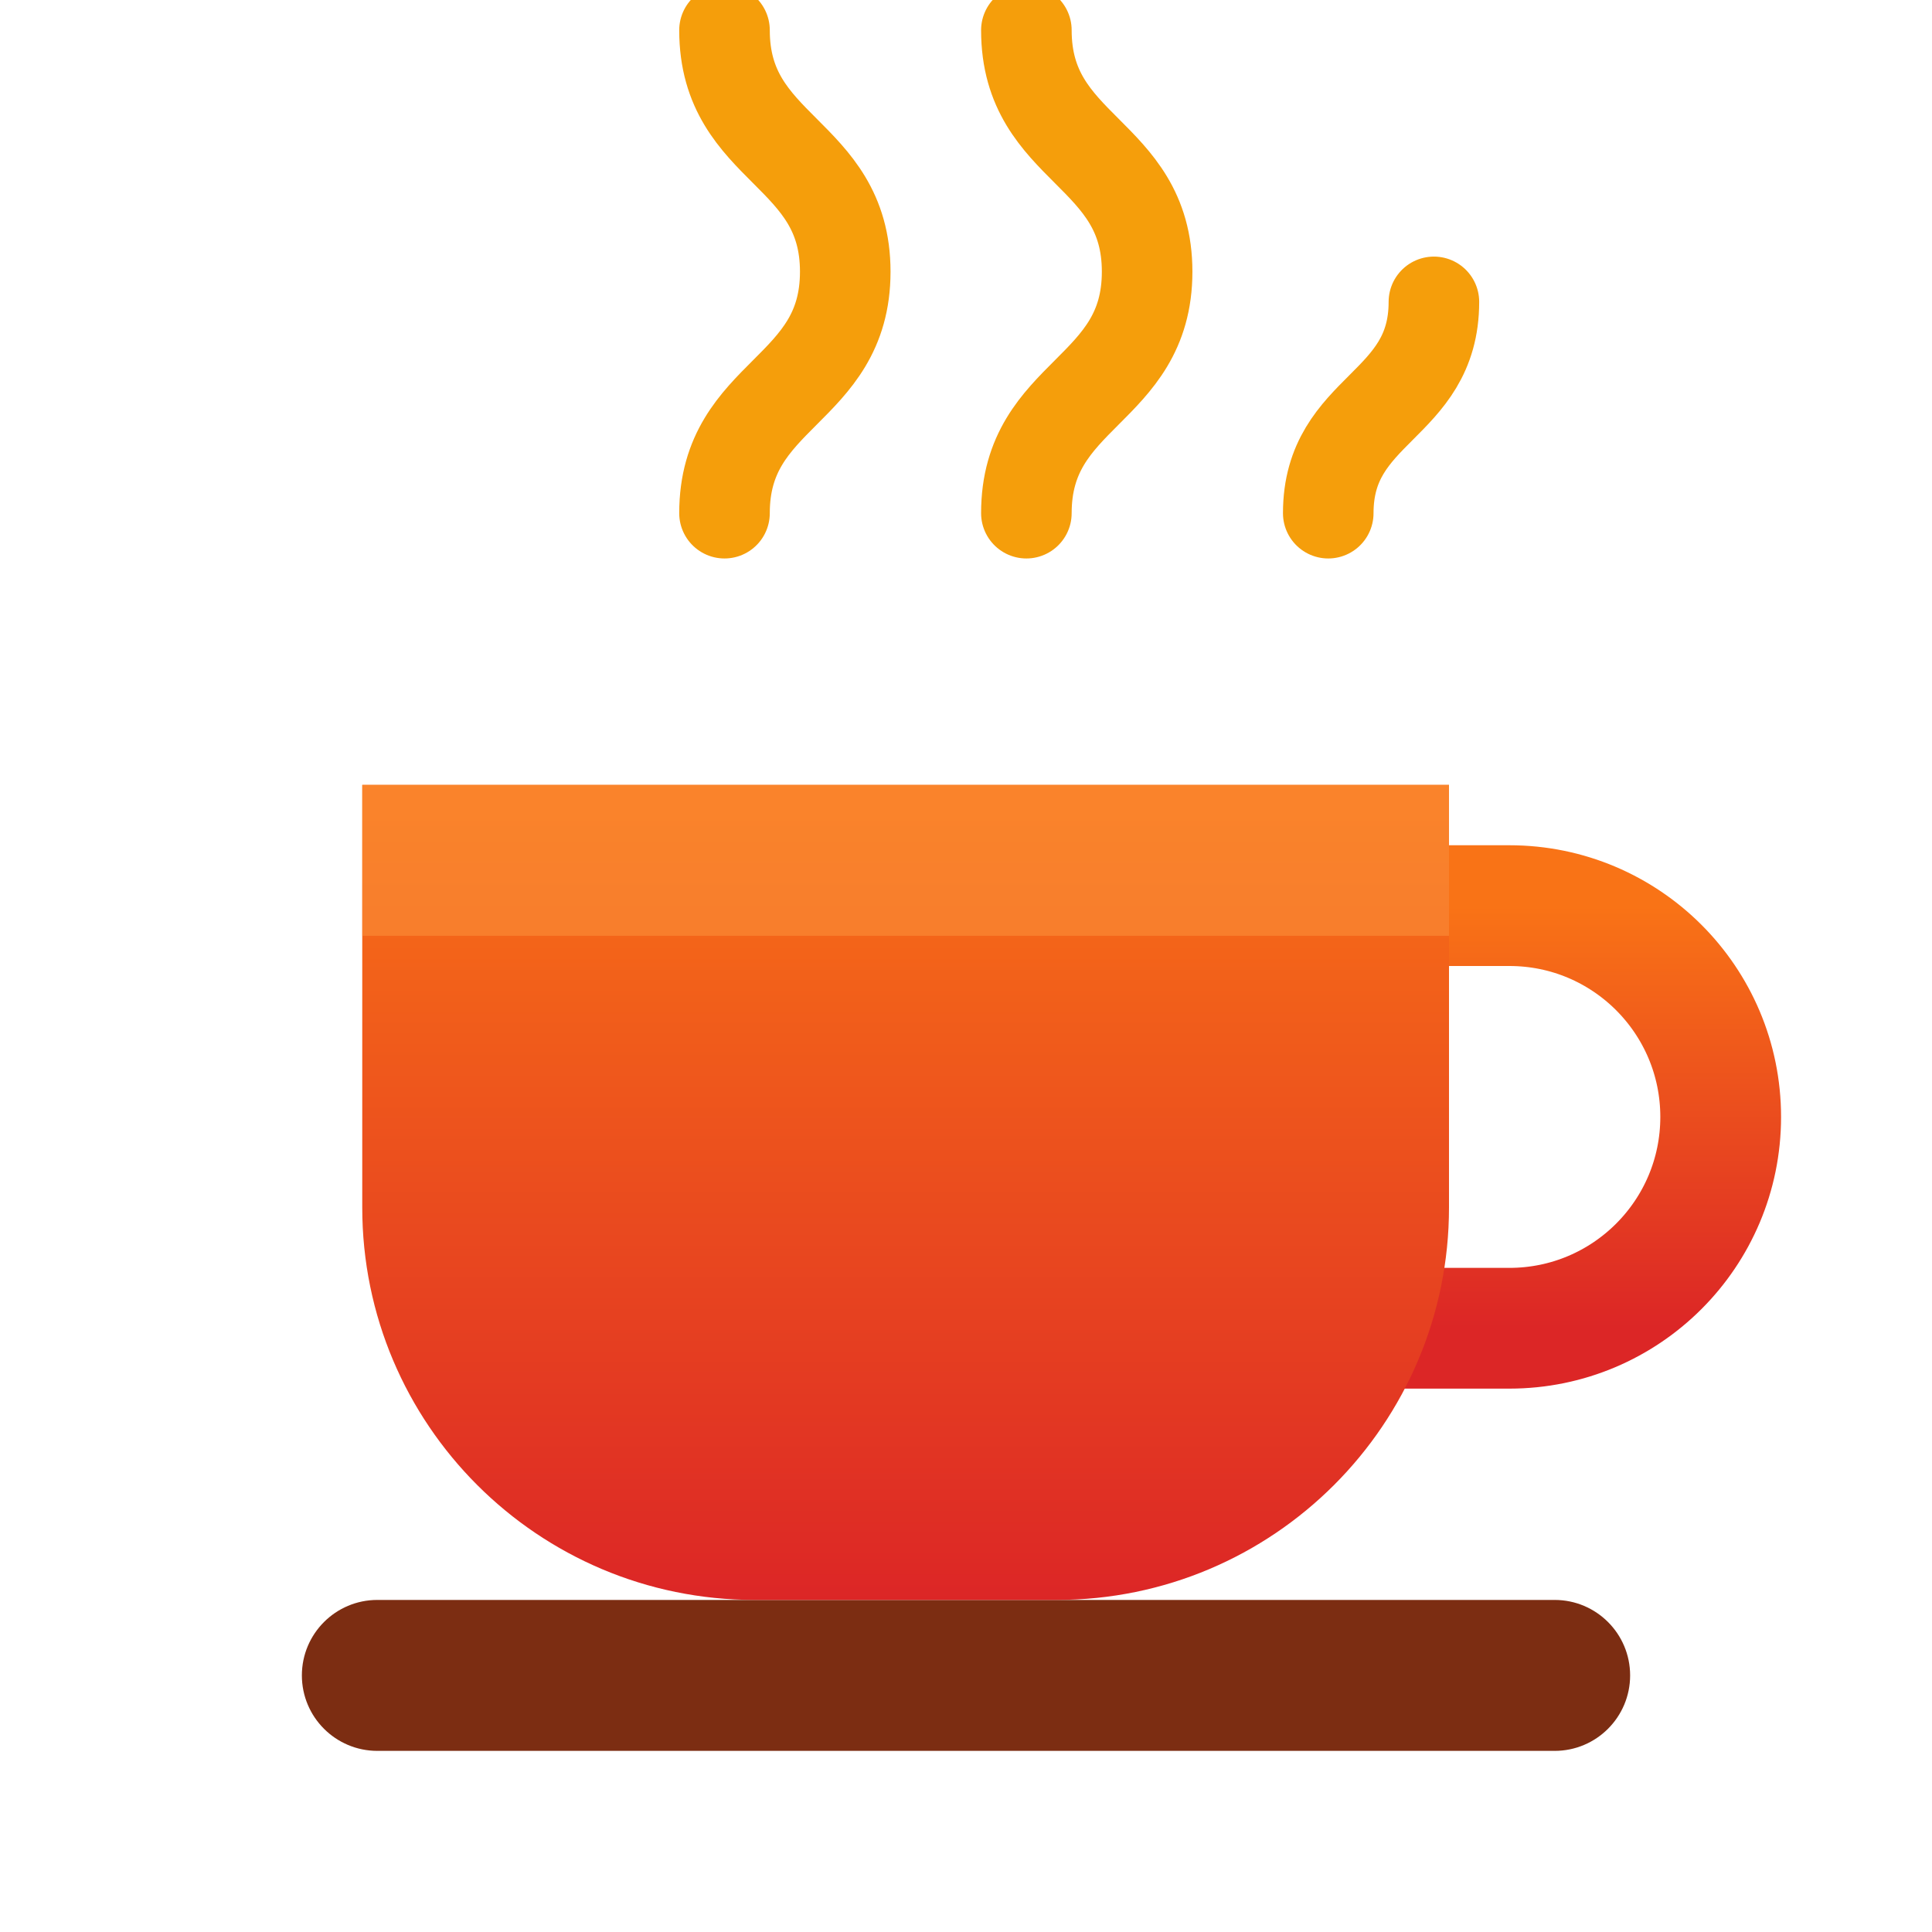
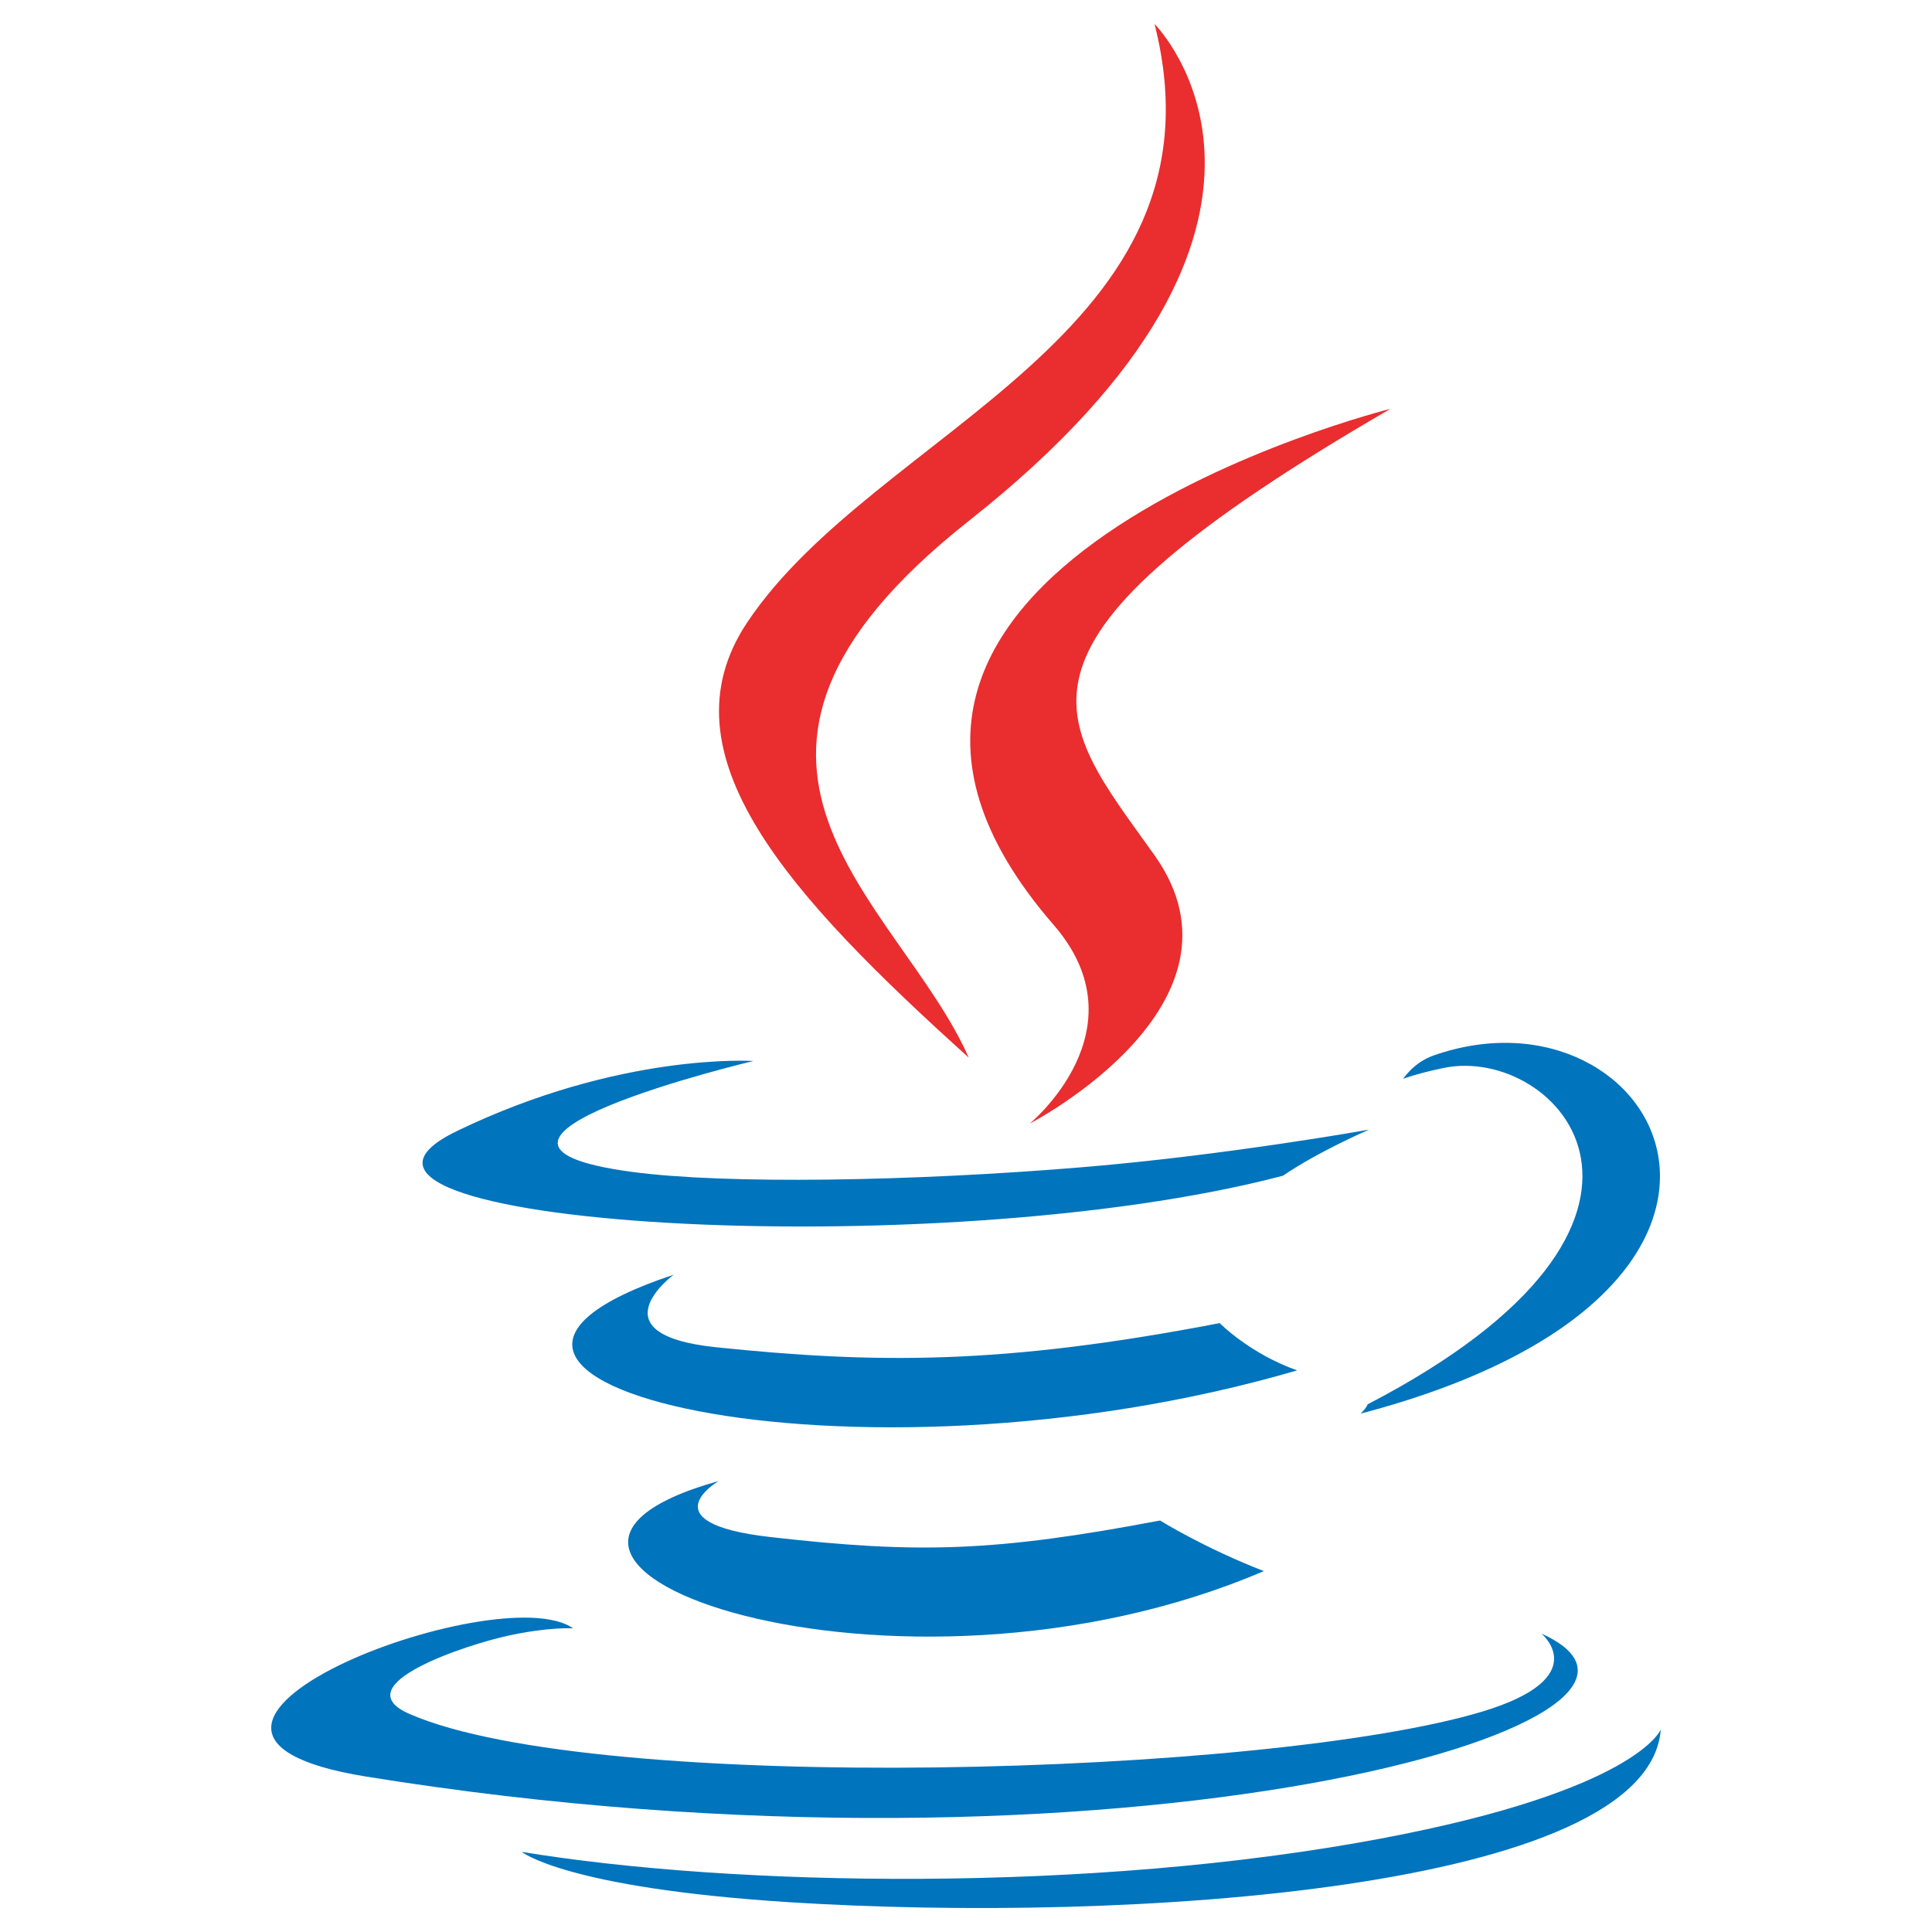
- <svg xmlns="http://www.w3.org/2000/svg" viewBox="0 0 64 64" role="img" aria-label="Java">
-   <defs>
-     <linearGradient id="jCup" x1="0" y1="0" x2="0" y2="1">
-       <stop offset="0%" stop-color="#f97316" />
-       <stop offset="100%" stop-color="#dc2626" />
-     </linearGradient>
-   </defs>
-   <g fill="none" stroke="#f59e0b" stroke-width="3" stroke-linecap="round">
-     <path d="M24 17c0-4 4-4 4-8s-4-4-4-8" />
-     <path d="M34 17c0-4 4-4 4-8s-4-4-4-8" />
-     <path d="M44 17c0-3.5 3.5-3.5 3.5-7" />
-   </g>
-   <rect x="10" y="53" width="44" height="5" rx="2.5" fill="#7c2d12" />
-   <path d="M46 30h4a7 7 0 0 1 0 14h-4" fill="none" stroke="url(#jCup)" stroke-width="4" stroke-linecap="round" />
-   <path d="M12 26h36v14a13 13 0 0 1-13 13H25a13 13 0 0 1-13-13V26z" fill="url(#jCup)" />
-   <path d="M12 26h36v5H12z" fill="#fb923c" opacity=".55" />
+ <svg xmlns="http://www.w3.org/2000/svg" viewBox="0 0 128 128">
+   <path fill="#0074BD" d="M47.617 98.12s-4.767 2.774 3.397 3.71c9.892 1.13 14.947.968 25.845-1.092 0 0 2.871 1.795 6.873 3.351-24.439 10.47-55.308-.607-36.115-5.969zm-2.988-13.665s-5.348 3.959 2.823 4.805c10.567 1.091 18.91 1.18 33.354-1.6 0 0 1.993 2.025 5.132 3.131-29.542 8.64-62.446.68-41.309-6.336z" />
+   <path fill="#EA2D2E" d="M69.802 61.271c6.025 6.935-1.58 13.17-1.58 13.17s15.289-7.891 8.269-17.777c-6.559-9.215-11.587-13.792 15.635-29.58 0 .001-42.731 10.67-22.324 34.187z" />
+   <path fill="#0074BD" d="M102.123 108.229s3.529 2.91-3.888 5.159c-14.102 4.272-58.706 5.56-71.094.171-4.451-1.938 3.899-4.625 6.526-5.192 2.739-.593 4.303-.485 4.303-.485-4.953-3.487-32.013 6.85-13.743 9.815 49.821 8.076 90.817-3.637 77.896-9.468zM49.912 70.294s-22.686 5.389-8.033 7.348c6.188.828 18.518.638 30.011-.326 9.39-.789 18.813-2.474 18.813-2.474s-3.308 1.419-5.704 3.053c-23.042 6.061-67.544 3.238-54.731-2.958 10.832-5.239 19.644-4.643 19.644-4.643zm40.697 22.747c23.421-12.167 12.591-23.86 5.032-22.285-1.848.385-2.677.72-2.677.72s.688-1.079 2-1.543c14.953-5.255 26.451 15.503-4.823 23.725 0-.002.359-.327.468-.617z" />
+   <path fill="#EA2D2E" d="M76.491 1.587S89.459 14.563 64.188 34.51c-20.266 16.006-4.621 25.13-.007 35.559-11.831-10.673-20.509-20.07-14.688-28.815C58.041 28.42 81.722 22.195 76.491 1.587z" />
+   <path fill="#0074BD" d="M52.214 126.021c22.476 1.437 57-.8 57.817-11.436 0 0-1.571 4.032-18.577 7.231-19.186 3.612-42.854 3.191-56.887.874 0 .001 2.875 2.381 17.647 3.331z" />
</svg>
